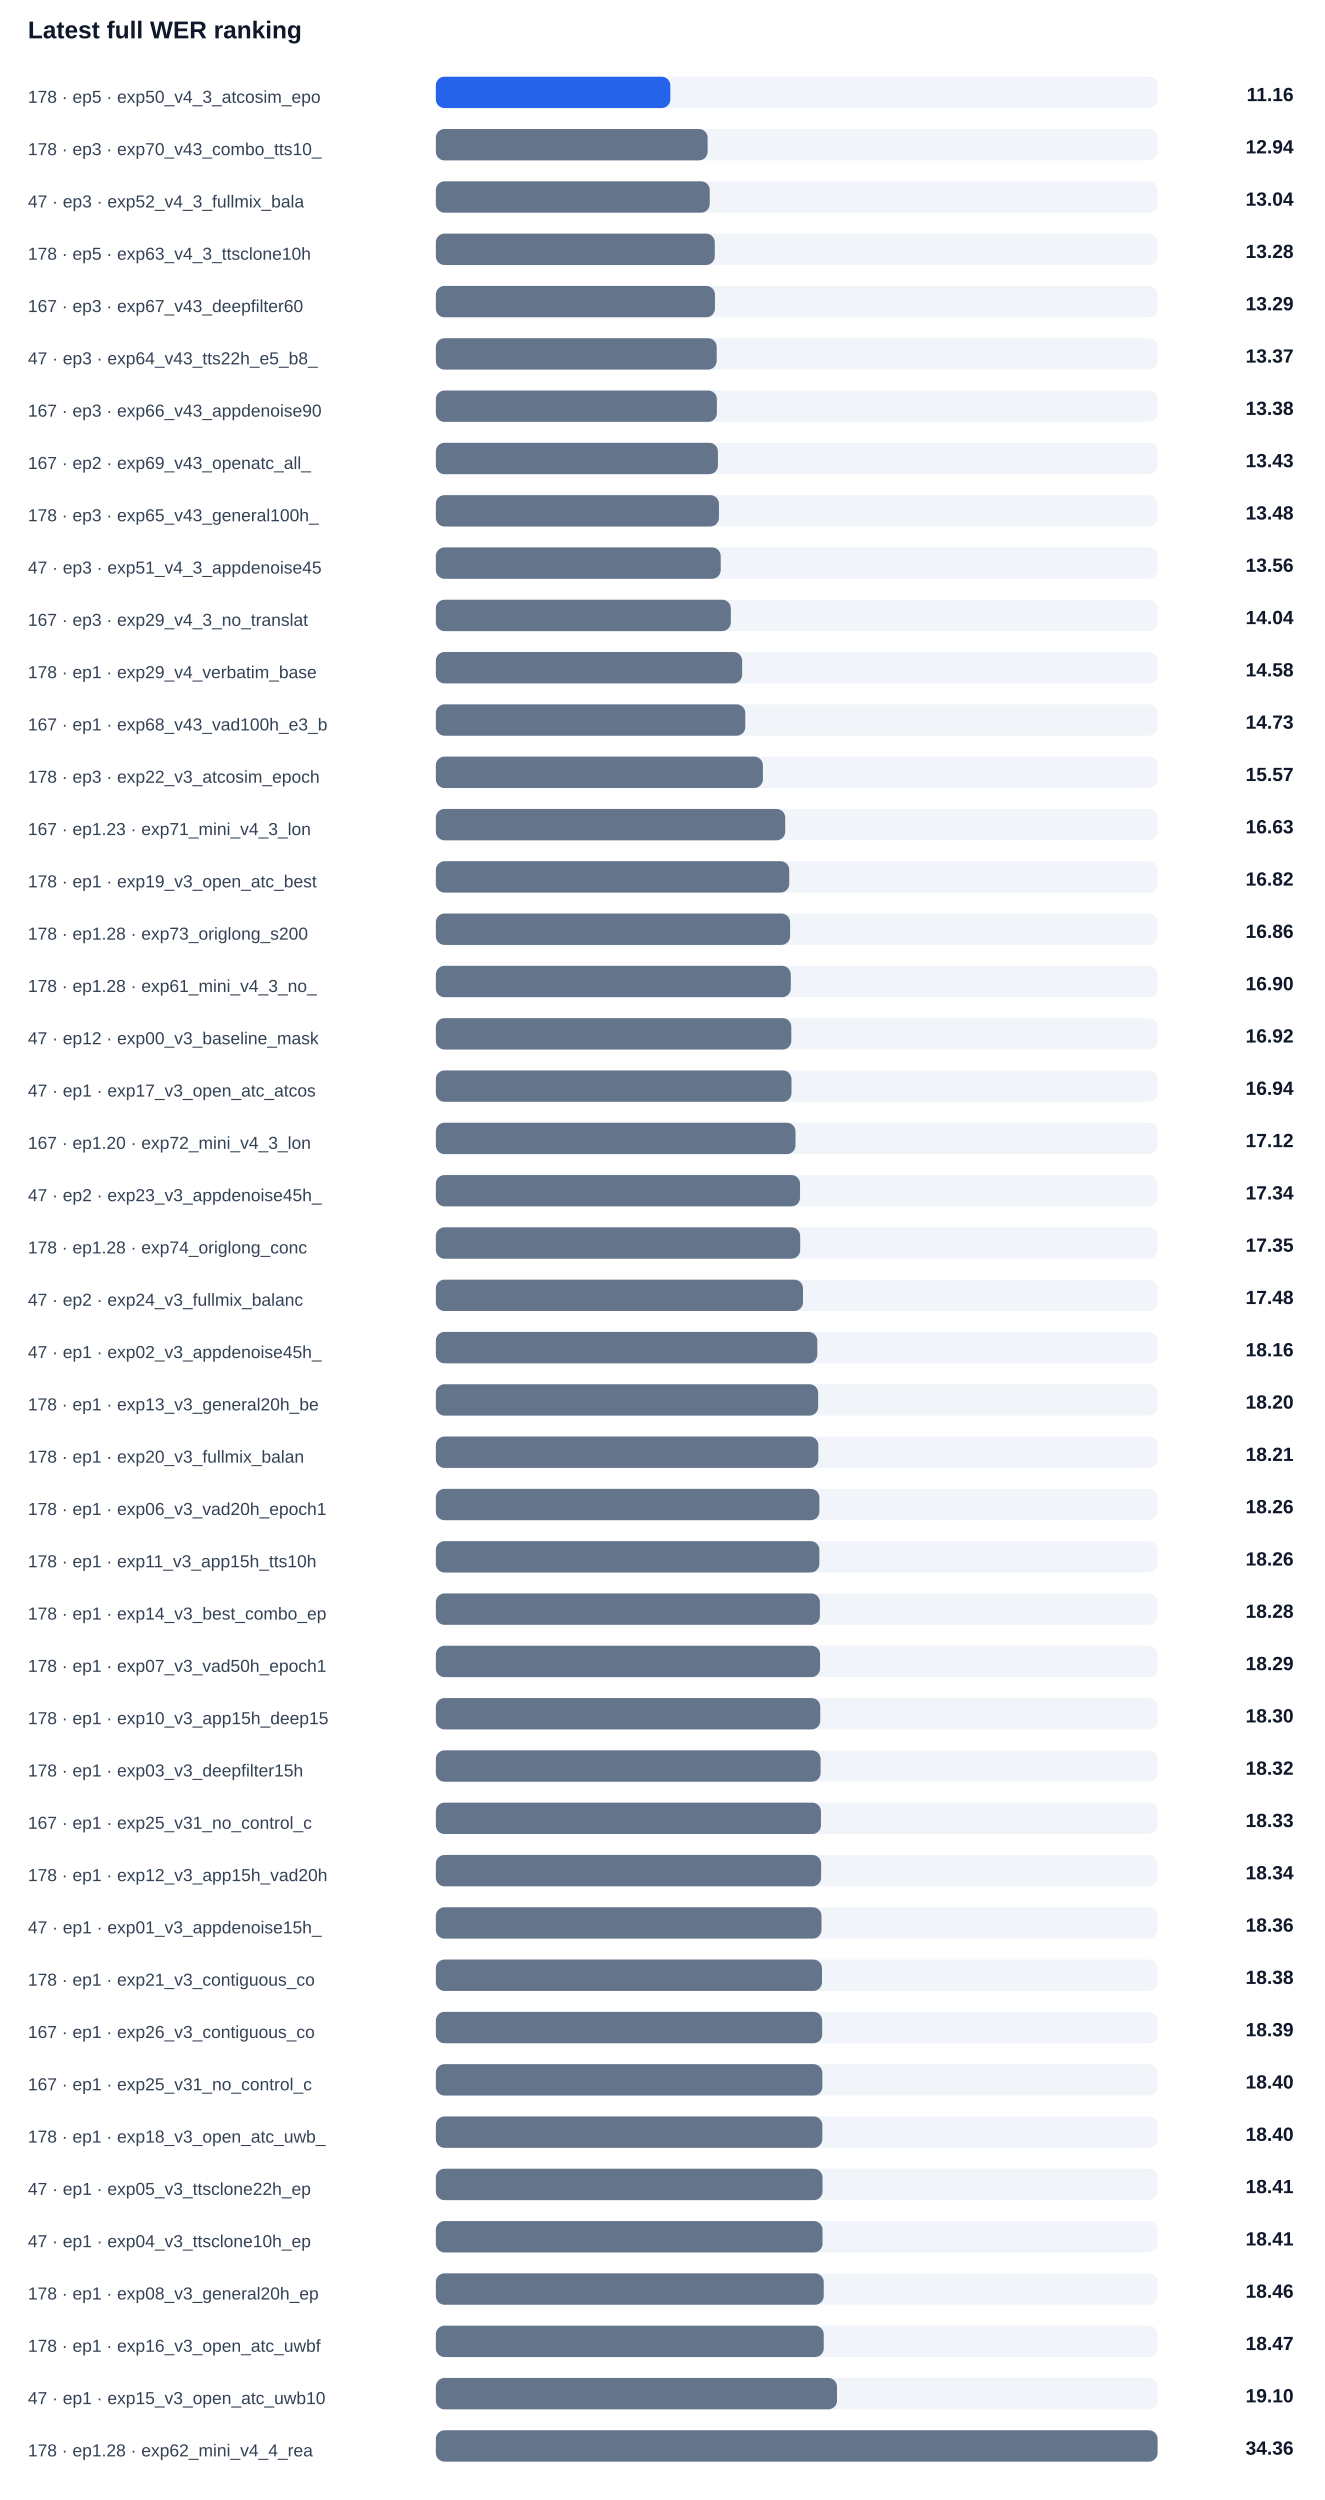
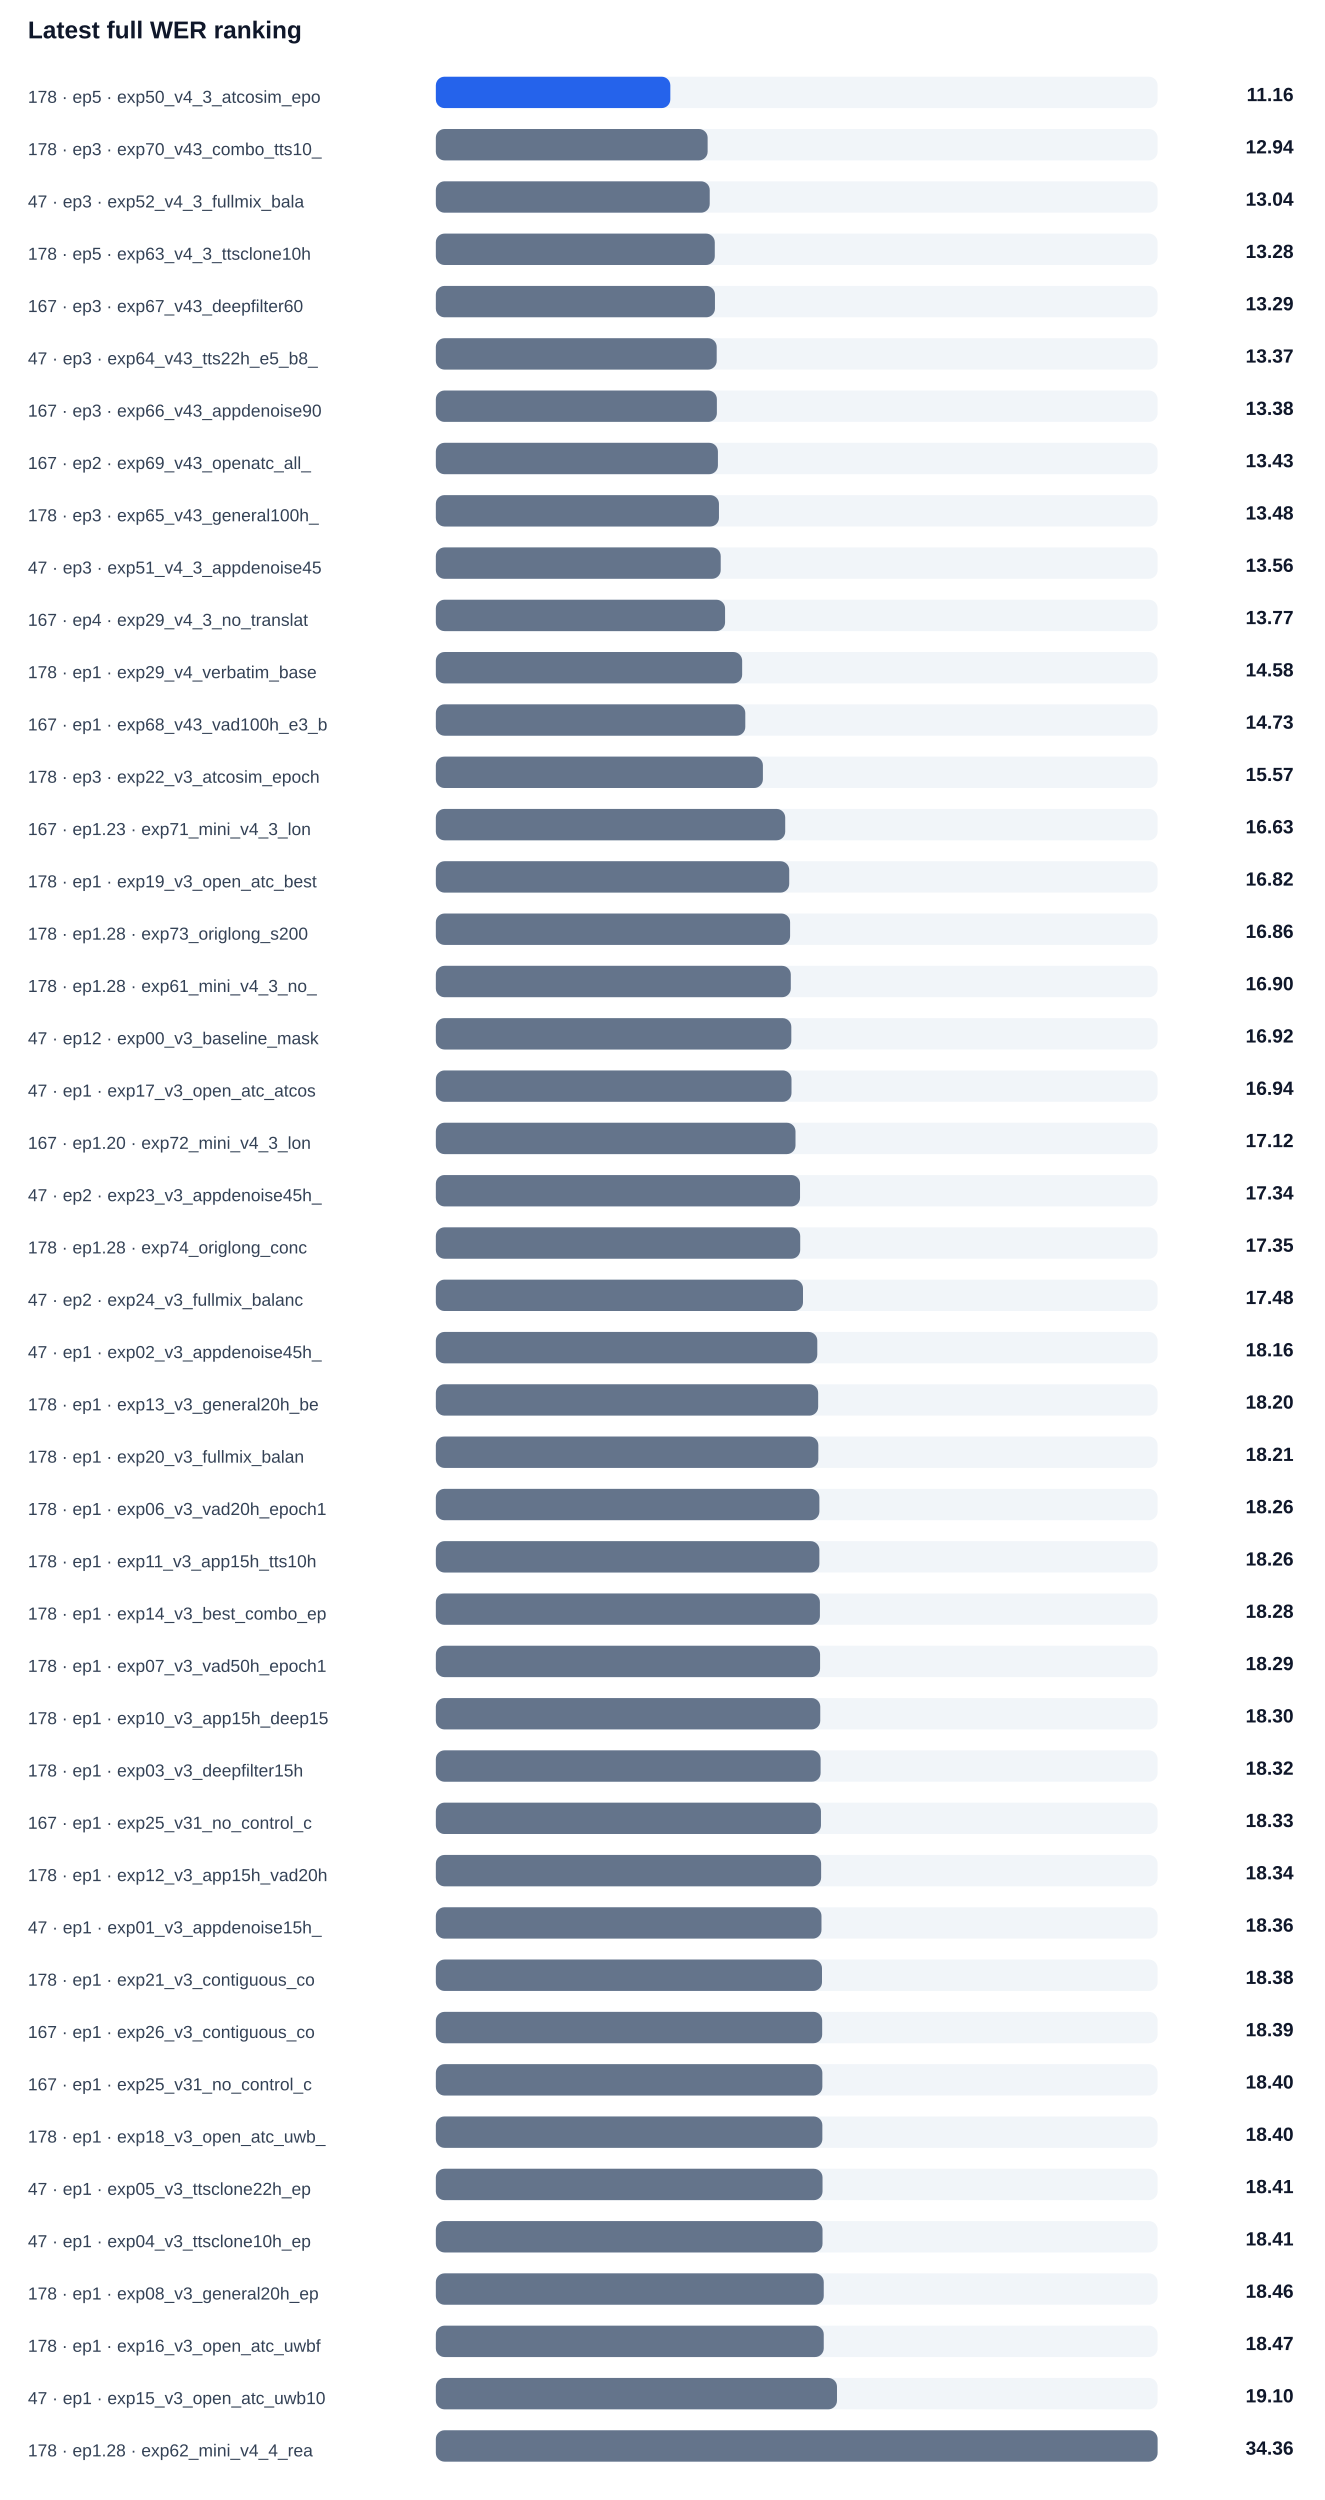
<svg xmlns="http://www.w3.org/2000/svg" width="100%" viewBox="0 0 760 1434" style="max-width:760px;background:#ffffff;border:1px solid #e5e7eb;border-radius:10px;">
  <text x="16.0" y="22.0" font-size="14" fill="#0f172a" text-anchor="start" font-family="Arial, sans-serif" font-weight="700">Latest full WER ranking</text>
  <text x="16.0" y="59.0" font-size="10" fill="#334155" text-anchor="start" font-family="Arial, sans-serif" font-weight="400">178 · ep5 · exp50_v4_3_atcosim_epo</text>
  <rect x="250" y="44" width="414" height="18" rx="5" fill="#f1f5f9" />
  <rect x="250" y="44" width="134.5" height="18" rx="5" fill="#2563eb" />
  <text x="742.0" y="58.0" font-size="11" fill="#0f172a" text-anchor="end" font-family="Arial, sans-serif" font-weight="700">11.16</text>
  <text x="16.0" y="89.0" font-size="10" fill="#334155" text-anchor="start" font-family="Arial, sans-serif" font-weight="400">178 · ep3 · exp70_v43_combo_tts10_</text>
  <rect x="250" y="74" width="414" height="18" rx="5" fill="#f1f5f9" />
  <rect x="250" y="74" width="155.9" height="18" rx="5" fill="#64748b" />
  <text x="742.0" y="88.0" font-size="11" fill="#0f172a" text-anchor="end" font-family="Arial, sans-serif" font-weight="700">12.94</text>
  <text x="16.0" y="119.0" font-size="10" fill="#334155" text-anchor="start" font-family="Arial, sans-serif" font-weight="400">47 · ep3 · exp52_v4_3_fullmix_bala</text>
  <rect x="250" y="104" width="414" height="18" rx="5" fill="#f1f5f9" />
  <rect x="250" y="104" width="157.1" height="18" rx="5" fill="#64748b" />
  <text x="742.0" y="118.0" font-size="11" fill="#0f172a" text-anchor="end" font-family="Arial, sans-serif" font-weight="700">13.04</text>
  <text x="16.0" y="149.0" font-size="10" fill="#334155" text-anchor="start" font-family="Arial, sans-serif" font-weight="400">178 · ep5 · exp63_v4_3_ttsclone10h</text>
  <rect x="250" y="134" width="414" height="18" rx="5" fill="#f1f5f9" />
  <rect x="250" y="134" width="160.0" height="18" rx="5" fill="#64748b" />
  <text x="742.0" y="148.0" font-size="11" fill="#0f172a" text-anchor="end" font-family="Arial, sans-serif" font-weight="700">13.28</text>
  <text x="16.0" y="179.0" font-size="10" fill="#334155" text-anchor="start" font-family="Arial, sans-serif" font-weight="400">167 · ep3 · exp67_v43_deepfilter60</text>
  <rect x="250" y="164" width="414" height="18" rx="5" fill="#f1f5f9" />
  <rect x="250" y="164" width="160.1" height="18" rx="5" fill="#64748b" />
  <text x="742.0" y="178.0" font-size="11" fill="#0f172a" text-anchor="end" font-family="Arial, sans-serif" font-weight="700">13.29</text>
  <text x="16.0" y="209.0" font-size="10" fill="#334155" text-anchor="start" font-family="Arial, sans-serif" font-weight="400">47 · ep3 · exp64_v43_tts22h_e5_b8_</text>
  <rect x="250" y="194" width="414" height="18" rx="5" fill="#f1f5f9" />
  <rect x="250" y="194" width="161.1" height="18" rx="5" fill="#64748b" />
  <text x="742.0" y="208.0" font-size="11" fill="#0f172a" text-anchor="end" font-family="Arial, sans-serif" font-weight="700">13.37</text>
  <text x="16.0" y="239.0" font-size="10" fill="#334155" text-anchor="start" font-family="Arial, sans-serif" font-weight="400">167 · ep3 · exp66_v43_appdenoise90</text>
  <rect x="250" y="224" width="414" height="18" rx="5" fill="#f1f5f9" />
  <rect x="250" y="224" width="161.2" height="18" rx="5" fill="#64748b" />
  <text x="742.0" y="238.0" font-size="11" fill="#0f172a" text-anchor="end" font-family="Arial, sans-serif" font-weight="700">13.38</text>
  <text x="16.0" y="269.0" font-size="10" fill="#334155" text-anchor="start" font-family="Arial, sans-serif" font-weight="400">167 · ep2 · exp69_v43_openatc_all_</text>
  <rect x="250" y="254" width="414" height="18" rx="5" fill="#f1f5f9" />
  <rect x="250" y="254" width="161.8" height="18" rx="5" fill="#64748b" />
  <text x="742.0" y="268.0" font-size="11" fill="#0f172a" text-anchor="end" font-family="Arial, sans-serif" font-weight="700">13.43</text>
  <text x="16.0" y="299.0" font-size="10" fill="#334155" text-anchor="start" font-family="Arial, sans-serif" font-weight="400">178 · ep3 · exp65_v43_general100h_</text>
  <rect x="250" y="284" width="414" height="18" rx="5" fill="#f1f5f9" />
  <rect x="250" y="284" width="162.4" height="18" rx="5" fill="#64748b" />
  <text x="742.0" y="298.0" font-size="11" fill="#0f172a" text-anchor="end" font-family="Arial, sans-serif" font-weight="700">13.48</text>
  <text x="16.0" y="329.0" font-size="10" fill="#334155" text-anchor="start" font-family="Arial, sans-serif" font-weight="400">47 · ep3 · exp51_v4_3_appdenoise45</text>
  <rect x="250" y="314" width="414" height="18" rx="5" fill="#f1f5f9" />
  <rect x="250" y="314" width="163.4" height="18" rx="5" fill="#64748b" />
  <text x="742.0" y="328.0" font-size="11" fill="#0f172a" text-anchor="end" font-family="Arial, sans-serif" font-weight="700">13.56</text>
-   <text x="16.0" y="359.0" font-size="10" fill="#334155" text-anchor="start" font-family="Arial, sans-serif" font-weight="400">167 · ep3 · exp29_v4_3_no_translat</text>
+   <text x="16.0" y="359.0" font-size="10" fill="#334155" text-anchor="start" font-family="Arial, sans-serif" font-weight="400">167 · ep4 · exp29_v4_3_no_translat</text>
  <rect x="250" y="344" width="414" height="18" rx="5" fill="#f1f5f9" />
-   <rect x="250" y="344" width="169.2" height="18" rx="5" fill="#64748b" />
-   <text x="742.0" y="358.0" font-size="11" fill="#0f172a" text-anchor="end" font-family="Arial, sans-serif" font-weight="700">14.04</text>
+   <rect x="250" y="344" width="165.9" height="18" rx="5" fill="#64748b" />
+   <text x="742.0" y="358.0" font-size="11" fill="#0f172a" text-anchor="end" font-family="Arial, sans-serif" font-weight="700">13.77</text>
  <text x="16.0" y="389.0" font-size="10" fill="#334155" text-anchor="start" font-family="Arial, sans-serif" font-weight="400">178 · ep1 · exp29_v4_verbatim_base</text>
  <rect x="250" y="374" width="414" height="18" rx="5" fill="#f1f5f9" />
  <rect x="250" y="374" width="175.7" height="18" rx="5" fill="#64748b" />
  <text x="742.0" y="388.0" font-size="11" fill="#0f172a" text-anchor="end" font-family="Arial, sans-serif" font-weight="700">14.58</text>
  <text x="16.0" y="419.0" font-size="10" fill="#334155" text-anchor="start" font-family="Arial, sans-serif" font-weight="400">167 · ep1 · exp68_v43_vad100h_e3_b</text>
  <rect x="250" y="404" width="414" height="18" rx="5" fill="#f1f5f9" />
  <rect x="250" y="404" width="177.5" height="18" rx="5" fill="#64748b" />
  <text x="742.0" y="418.0" font-size="11" fill="#0f172a" text-anchor="end" font-family="Arial, sans-serif" font-weight="700">14.73</text>
  <text x="16.0" y="449.0" font-size="10" fill="#334155" text-anchor="start" font-family="Arial, sans-serif" font-weight="400">178 · ep3 · exp22_v3_atcosim_epoch</text>
  <rect x="250" y="434" width="414" height="18" rx="5" fill="#f1f5f9" />
  <rect x="250" y="434" width="187.6" height="18" rx="5" fill="#64748b" />
  <text x="742.0" y="448.0" font-size="11" fill="#0f172a" text-anchor="end" font-family="Arial, sans-serif" font-weight="700">15.57</text>
  <text x="16.0" y="479.0" font-size="10" fill="#334155" text-anchor="start" font-family="Arial, sans-serif" font-weight="400">167 · ep1.23 · exp71_mini_v4_3_lon</text>
  <rect x="250" y="464" width="414" height="18" rx="5" fill="#f1f5f9" />
  <rect x="250" y="464" width="200.4" height="18" rx="5" fill="#64748b" />
  <text x="742.0" y="478.0" font-size="11" fill="#0f172a" text-anchor="end" font-family="Arial, sans-serif" font-weight="700">16.63</text>
  <text x="16.0" y="509.0" font-size="10" fill="#334155" text-anchor="start" font-family="Arial, sans-serif" font-weight="400">178 · ep1 · exp19_v3_open_atc_best</text>
  <rect x="250" y="494" width="414" height="18" rx="5" fill="#f1f5f9" />
  <rect x="250" y="494" width="202.7" height="18" rx="5" fill="#64748b" />
  <text x="742.0" y="508.0" font-size="11" fill="#0f172a" text-anchor="end" font-family="Arial, sans-serif" font-weight="700">16.82</text>
  <text x="16.0" y="539.0" font-size="10" fill="#334155" text-anchor="start" font-family="Arial, sans-serif" font-weight="400">178 · ep1.28 · exp73_origlong_s200</text>
  <rect x="250" y="524" width="414" height="18" rx="5" fill="#f1f5f9" />
  <rect x="250" y="524" width="203.2" height="18" rx="5" fill="#64748b" />
  <text x="742.0" y="538.0" font-size="11" fill="#0f172a" text-anchor="end" font-family="Arial, sans-serif" font-weight="700">16.86</text>
  <text x="16.0" y="569.0" font-size="10" fill="#334155" text-anchor="start" font-family="Arial, sans-serif" font-weight="400">178 · ep1.28 · exp61_mini_v4_3_no_</text>
  <rect x="250" y="554" width="414" height="18" rx="5" fill="#f1f5f9" />
  <rect x="250" y="554" width="203.6" height="18" rx="5" fill="#64748b" />
  <text x="742.0" y="568.0" font-size="11" fill="#0f172a" text-anchor="end" font-family="Arial, sans-serif" font-weight="700">16.90</text>
  <text x="16.0" y="599.0" font-size="10" fill="#334155" text-anchor="start" font-family="Arial, sans-serif" font-weight="400">47 · ep12 · exp00_v3_baseline_mask</text>
  <rect x="250" y="584" width="414" height="18" rx="5" fill="#f1f5f9" />
  <rect x="250" y="584" width="203.9" height="18" rx="5" fill="#64748b" />
  <text x="742.0" y="598.0" font-size="11" fill="#0f172a" text-anchor="end" font-family="Arial, sans-serif" font-weight="700">16.92</text>
  <text x="16.0" y="629.0" font-size="10" fill="#334155" text-anchor="start" font-family="Arial, sans-serif" font-weight="400">47 · ep1 · exp17_v3_open_atc_atcos</text>
  <rect x="250" y="614" width="414" height="18" rx="5" fill="#f1f5f9" />
  <rect x="250" y="614" width="204.0" height="18" rx="5" fill="#64748b" />
  <text x="742.0" y="628.0" font-size="11" fill="#0f172a" text-anchor="end" font-family="Arial, sans-serif" font-weight="700">16.94</text>
  <text x="16.0" y="659.0" font-size="10" fill="#334155" text-anchor="start" font-family="Arial, sans-serif" font-weight="400">167 · ep1.20 · exp72_mini_v4_3_lon</text>
  <rect x="250" y="644" width="414" height="18" rx="5" fill="#f1f5f9" />
  <rect x="250" y="644" width="206.3" height="18" rx="5" fill="#64748b" />
  <text x="742.0" y="658.0" font-size="11" fill="#0f172a" text-anchor="end" font-family="Arial, sans-serif" font-weight="700">17.12</text>
  <text x="16.0" y="689.0" font-size="10" fill="#334155" text-anchor="start" font-family="Arial, sans-serif" font-weight="400">47 · ep2 · exp23_v3_appdenoise45h_</text>
  <rect x="250" y="674" width="414" height="18" rx="5" fill="#f1f5f9" />
  <rect x="250" y="674" width="208.9" height="18" rx="5" fill="#64748b" />
  <text x="742.0" y="688.0" font-size="11" fill="#0f172a" text-anchor="end" font-family="Arial, sans-serif" font-weight="700">17.34</text>
  <text x="16.0" y="719.0" font-size="10" fill="#334155" text-anchor="start" font-family="Arial, sans-serif" font-weight="400">178 · ep1.28 · exp74_origlong_conc</text>
  <rect x="250" y="704" width="414" height="18" rx="5" fill="#f1f5f9" />
  <rect x="250" y="704" width="209.0" height="18" rx="5" fill="#64748b" />
  <text x="742.0" y="718.0" font-size="11" fill="#0f172a" text-anchor="end" font-family="Arial, sans-serif" font-weight="700">17.35</text>
  <text x="16.0" y="749.0" font-size="10" fill="#334155" text-anchor="start" font-family="Arial, sans-serif" font-weight="400">47 · ep2 · exp24_v3_fullmix_balanc</text>
  <rect x="250" y="734" width="414" height="18" rx="5" fill="#f1f5f9" />
  <rect x="250" y="734" width="210.6" height="18" rx="5" fill="#64748b" />
  <text x="742.0" y="748.0" font-size="11" fill="#0f172a" text-anchor="end" font-family="Arial, sans-serif" font-weight="700">17.48</text>
  <text x="16.0" y="779.0" font-size="10" fill="#334155" text-anchor="start" font-family="Arial, sans-serif" font-weight="400">47 · ep1 · exp02_v3_appdenoise45h_</text>
  <rect x="250" y="764" width="414" height="18" rx="5" fill="#f1f5f9" />
  <rect x="250" y="764" width="218.8" height="18" rx="5" fill="#64748b" />
  <text x="742.0" y="778.0" font-size="11" fill="#0f172a" text-anchor="end" font-family="Arial, sans-serif" font-weight="700">18.16</text>
  <text x="16.0" y="809.0" font-size="10" fill="#334155" text-anchor="start" font-family="Arial, sans-serif" font-weight="400">178 · ep1 · exp13_v3_general20h_be</text>
  <rect x="250" y="794" width="414" height="18" rx="5" fill="#f1f5f9" />
  <rect x="250" y="794" width="219.3" height="18" rx="5" fill="#64748b" />
  <text x="742.0" y="808.0" font-size="11" fill="#0f172a" text-anchor="end" font-family="Arial, sans-serif" font-weight="700">18.20</text>
  <text x="16.0" y="839.0" font-size="10" fill="#334155" text-anchor="start" font-family="Arial, sans-serif" font-weight="400">178 · ep1 · exp20_v3_fullmix_balan</text>
  <rect x="250" y="824" width="414" height="18" rx="5" fill="#f1f5f9" />
  <rect x="250" y="824" width="219.4" height="18" rx="5" fill="#64748b" />
  <text x="742.0" y="838.0" font-size="11" fill="#0f172a" text-anchor="end" font-family="Arial, sans-serif" font-weight="700">18.21</text>
  <text x="16.0" y="869.0" font-size="10" fill="#334155" text-anchor="start" font-family="Arial, sans-serif" font-weight="400">178 · ep1 · exp06_v3_vad20h_epoch1</text>
  <rect x="250" y="854" width="414" height="18" rx="5" fill="#f1f5f9" />
  <rect x="250" y="854" width="220.0" height="18" rx="5" fill="#64748b" />
  <text x="742.0" y="868.0" font-size="11" fill="#0f172a" text-anchor="end" font-family="Arial, sans-serif" font-weight="700">18.26</text>
  <text x="16.0" y="899.0" font-size="10" fill="#334155" text-anchor="start" font-family="Arial, sans-serif" font-weight="400">178 · ep1 · exp11_v3_app15h_tts10h</text>
  <rect x="250" y="884" width="414" height="18" rx="5" fill="#f1f5f9" />
  <rect x="250" y="884" width="220.0" height="18" rx="5" fill="#64748b" />
  <text x="742.0" y="898.0" font-size="11" fill="#0f172a" text-anchor="end" font-family="Arial, sans-serif" font-weight="700">18.26</text>
  <text x="16.0" y="929.0" font-size="10" fill="#334155" text-anchor="start" font-family="Arial, sans-serif" font-weight="400">178 · ep1 · exp14_v3_best_combo_ep</text>
  <rect x="250" y="914" width="414" height="18" rx="5" fill="#f1f5f9" />
  <rect x="250" y="914" width="220.3" height="18" rx="5" fill="#64748b" />
  <text x="742.0" y="928.0" font-size="11" fill="#0f172a" text-anchor="end" font-family="Arial, sans-serif" font-weight="700">18.28</text>
  <text x="16.0" y="959.0" font-size="10" fill="#334155" text-anchor="start" font-family="Arial, sans-serif" font-weight="400">178 · ep1 · exp07_v3_vad50h_epoch1</text>
  <rect x="250" y="944" width="414" height="18" rx="5" fill="#f1f5f9" />
  <rect x="250" y="944" width="220.4" height="18" rx="5" fill="#64748b" />
  <text x="742.0" y="958.0" font-size="11" fill="#0f172a" text-anchor="end" font-family="Arial, sans-serif" font-weight="700">18.29</text>
  <text x="16.0" y="989.0" font-size="10" fill="#334155" text-anchor="start" font-family="Arial, sans-serif" font-weight="400">178 · ep1 · exp10_v3_app15h_deep15</text>
  <rect x="250" y="974" width="414" height="18" rx="5" fill="#f1f5f9" />
  <rect x="250" y="974" width="220.5" height="18" rx="5" fill="#64748b" />
  <text x="742.0" y="988.0" font-size="11" fill="#0f172a" text-anchor="end" font-family="Arial, sans-serif" font-weight="700">18.30</text>
  <text x="16.0" y="1019.0" font-size="10" fill="#334155" text-anchor="start" font-family="Arial, sans-serif" font-weight="400">178 · ep1 · exp03_v3_deepfilter15h</text>
  <rect x="250" y="1004" width="414" height="18" rx="5" fill="#f1f5f9" />
  <rect x="250" y="1004" width="220.7" height="18" rx="5" fill="#64748b" />
  <text x="742.0" y="1018.0" font-size="11" fill="#0f172a" text-anchor="end" font-family="Arial, sans-serif" font-weight="700">18.32</text>
  <text x="16.0" y="1049.0" font-size="10" fill="#334155" text-anchor="start" font-family="Arial, sans-serif" font-weight="400">167 · ep1 · exp25_v31_no_control_c</text>
  <rect x="250" y="1034" width="414" height="18" rx="5" fill="#f1f5f9" />
  <rect x="250" y="1034" width="220.9" height="18" rx="5" fill="#64748b" />
  <text x="742.0" y="1048.0" font-size="11" fill="#0f172a" text-anchor="end" font-family="Arial, sans-serif" font-weight="700">18.33</text>
  <text x="16.0" y="1079.0" font-size="10" fill="#334155" text-anchor="start" font-family="Arial, sans-serif" font-weight="400">178 · ep1 · exp12_v3_app15h_vad20h</text>
  <rect x="250" y="1064" width="414" height="18" rx="5" fill="#f1f5f9" />
  <rect x="250" y="1064" width="221.0" height="18" rx="5" fill="#64748b" />
  <text x="742.0" y="1078.0" font-size="11" fill="#0f172a" text-anchor="end" font-family="Arial, sans-serif" font-weight="700">18.34</text>
  <text x="16.0" y="1109.0" font-size="10" fill="#334155" text-anchor="start" font-family="Arial, sans-serif" font-weight="400">47 · ep1 · exp01_v3_appdenoise15h_</text>
  <rect x="250" y="1094" width="414" height="18" rx="5" fill="#f1f5f9" />
  <rect x="250" y="1094" width="221.2" height="18" rx="5" fill="#64748b" />
  <text x="742.0" y="1108.0" font-size="11" fill="#0f172a" text-anchor="end" font-family="Arial, sans-serif" font-weight="700">18.36</text>
  <text x="16.0" y="1139.0" font-size="10" fill="#334155" text-anchor="start" font-family="Arial, sans-serif" font-weight="400">178 · ep1 · exp21_v3_contiguous_co</text>
  <rect x="250" y="1124" width="414" height="18" rx="5" fill="#f1f5f9" />
  <rect x="250" y="1124" width="221.5" height="18" rx="5" fill="#64748b" />
  <text x="742.0" y="1138.0" font-size="11" fill="#0f172a" text-anchor="end" font-family="Arial, sans-serif" font-weight="700">18.38</text>
  <text x="16.0" y="1169.0" font-size="10" fill="#334155" text-anchor="start" font-family="Arial, sans-serif" font-weight="400">167 · ep1 · exp26_v3_contiguous_co</text>
  <rect x="250" y="1154" width="414" height="18" rx="5" fill="#f1f5f9" />
  <rect x="250" y="1154" width="221.6" height="18" rx="5" fill="#64748b" />
  <text x="742.0" y="1168.0" font-size="11" fill="#0f172a" text-anchor="end" font-family="Arial, sans-serif" font-weight="700">18.39</text>
  <text x="16.0" y="1199.0" font-size="10" fill="#334155" text-anchor="start" font-family="Arial, sans-serif" font-weight="400">167 · ep1 · exp25_v31_no_control_c</text>
  <rect x="250" y="1184" width="414" height="18" rx="5" fill="#f1f5f9" />
  <rect x="250" y="1184" width="221.7" height="18" rx="5" fill="#64748b" />
  <text x="742.0" y="1198.0" font-size="11" fill="#0f172a" text-anchor="end" font-family="Arial, sans-serif" font-weight="700">18.40</text>
  <text x="16.0" y="1229.0" font-size="10" fill="#334155" text-anchor="start" font-family="Arial, sans-serif" font-weight="400">178 · ep1 · exp18_v3_open_atc_uwb_</text>
  <rect x="250" y="1214" width="414" height="18" rx="5" fill="#f1f5f9" />
  <rect x="250" y="1214" width="221.7" height="18" rx="5" fill="#64748b" />
  <text x="742.0" y="1228.0" font-size="11" fill="#0f172a" text-anchor="end" font-family="Arial, sans-serif" font-weight="700">18.40</text>
  <text x="16.0" y="1259.0" font-size="10" fill="#334155" text-anchor="start" font-family="Arial, sans-serif" font-weight="400">47 · ep1 · exp05_v3_ttsclone22h_ep</text>
  <rect x="250" y="1244" width="414" height="18" rx="5" fill="#f1f5f9" />
  <rect x="250" y="1244" width="221.8" height="18" rx="5" fill="#64748b" />
  <text x="742.0" y="1258.0" font-size="11" fill="#0f172a" text-anchor="end" font-family="Arial, sans-serif" font-weight="700">18.41</text>
  <text x="16.0" y="1289.0" font-size="10" fill="#334155" text-anchor="start" font-family="Arial, sans-serif" font-weight="400">47 · ep1 · exp04_v3_ttsclone10h_ep</text>
  <rect x="250" y="1274" width="414" height="18" rx="5" fill="#f1f5f9" />
  <rect x="250" y="1274" width="221.8" height="18" rx="5" fill="#64748b" />
  <text x="742.0" y="1288.0" font-size="11" fill="#0f172a" text-anchor="end" font-family="Arial, sans-serif" font-weight="700">18.41</text>
  <text x="16.0" y="1319.0" font-size="10" fill="#334155" text-anchor="start" font-family="Arial, sans-serif" font-weight="400">178 · ep1 · exp08_v3_general20h_ep</text>
  <rect x="250" y="1304" width="414" height="18" rx="5" fill="#f1f5f9" />
  <rect x="250" y="1304" width="222.5" height="18" rx="5" fill="#64748b" />
  <text x="742.0" y="1318.0" font-size="11" fill="#0f172a" text-anchor="end" font-family="Arial, sans-serif" font-weight="700">18.46</text>
  <text x="16.0" y="1349.0" font-size="10" fill="#334155" text-anchor="start" font-family="Arial, sans-serif" font-weight="400">178 · ep1 · exp16_v3_open_atc_uwbf</text>
  <rect x="250" y="1334" width="414" height="18" rx="5" fill="#f1f5f9" />
  <rect x="250" y="1334" width="222.5" height="18" rx="5" fill="#64748b" />
  <text x="742.0" y="1348.0" font-size="11" fill="#0f172a" text-anchor="end" font-family="Arial, sans-serif" font-weight="700">18.47</text>
  <text x="16.0" y="1379.0" font-size="10" fill="#334155" text-anchor="start" font-family="Arial, sans-serif" font-weight="400">47 · ep1 · exp15_v3_open_atc_uwb10</text>
  <rect x="250" y="1364" width="414" height="18" rx="5" fill="#f1f5f9" />
  <rect x="250" y="1364" width="230.1" height="18" rx="5" fill="#64748b" />
  <text x="742.0" y="1378.0" font-size="11" fill="#0f172a" text-anchor="end" font-family="Arial, sans-serif" font-weight="700">19.10</text>
  <text x="16.0" y="1409.0" font-size="10" fill="#334155" text-anchor="start" font-family="Arial, sans-serif" font-weight="400">178 · ep1.28 · exp62_mini_v4_4_rea</text>
  <rect x="250" y="1394" width="414" height="18" rx="5" fill="#f1f5f9" />
  <rect x="250" y="1394" width="414.0" height="18" rx="5" fill="#64748b" />
  <text x="742.0" y="1408.0" font-size="11" fill="#0f172a" text-anchor="end" font-family="Arial, sans-serif" font-weight="700">34.36</text>
</svg>
